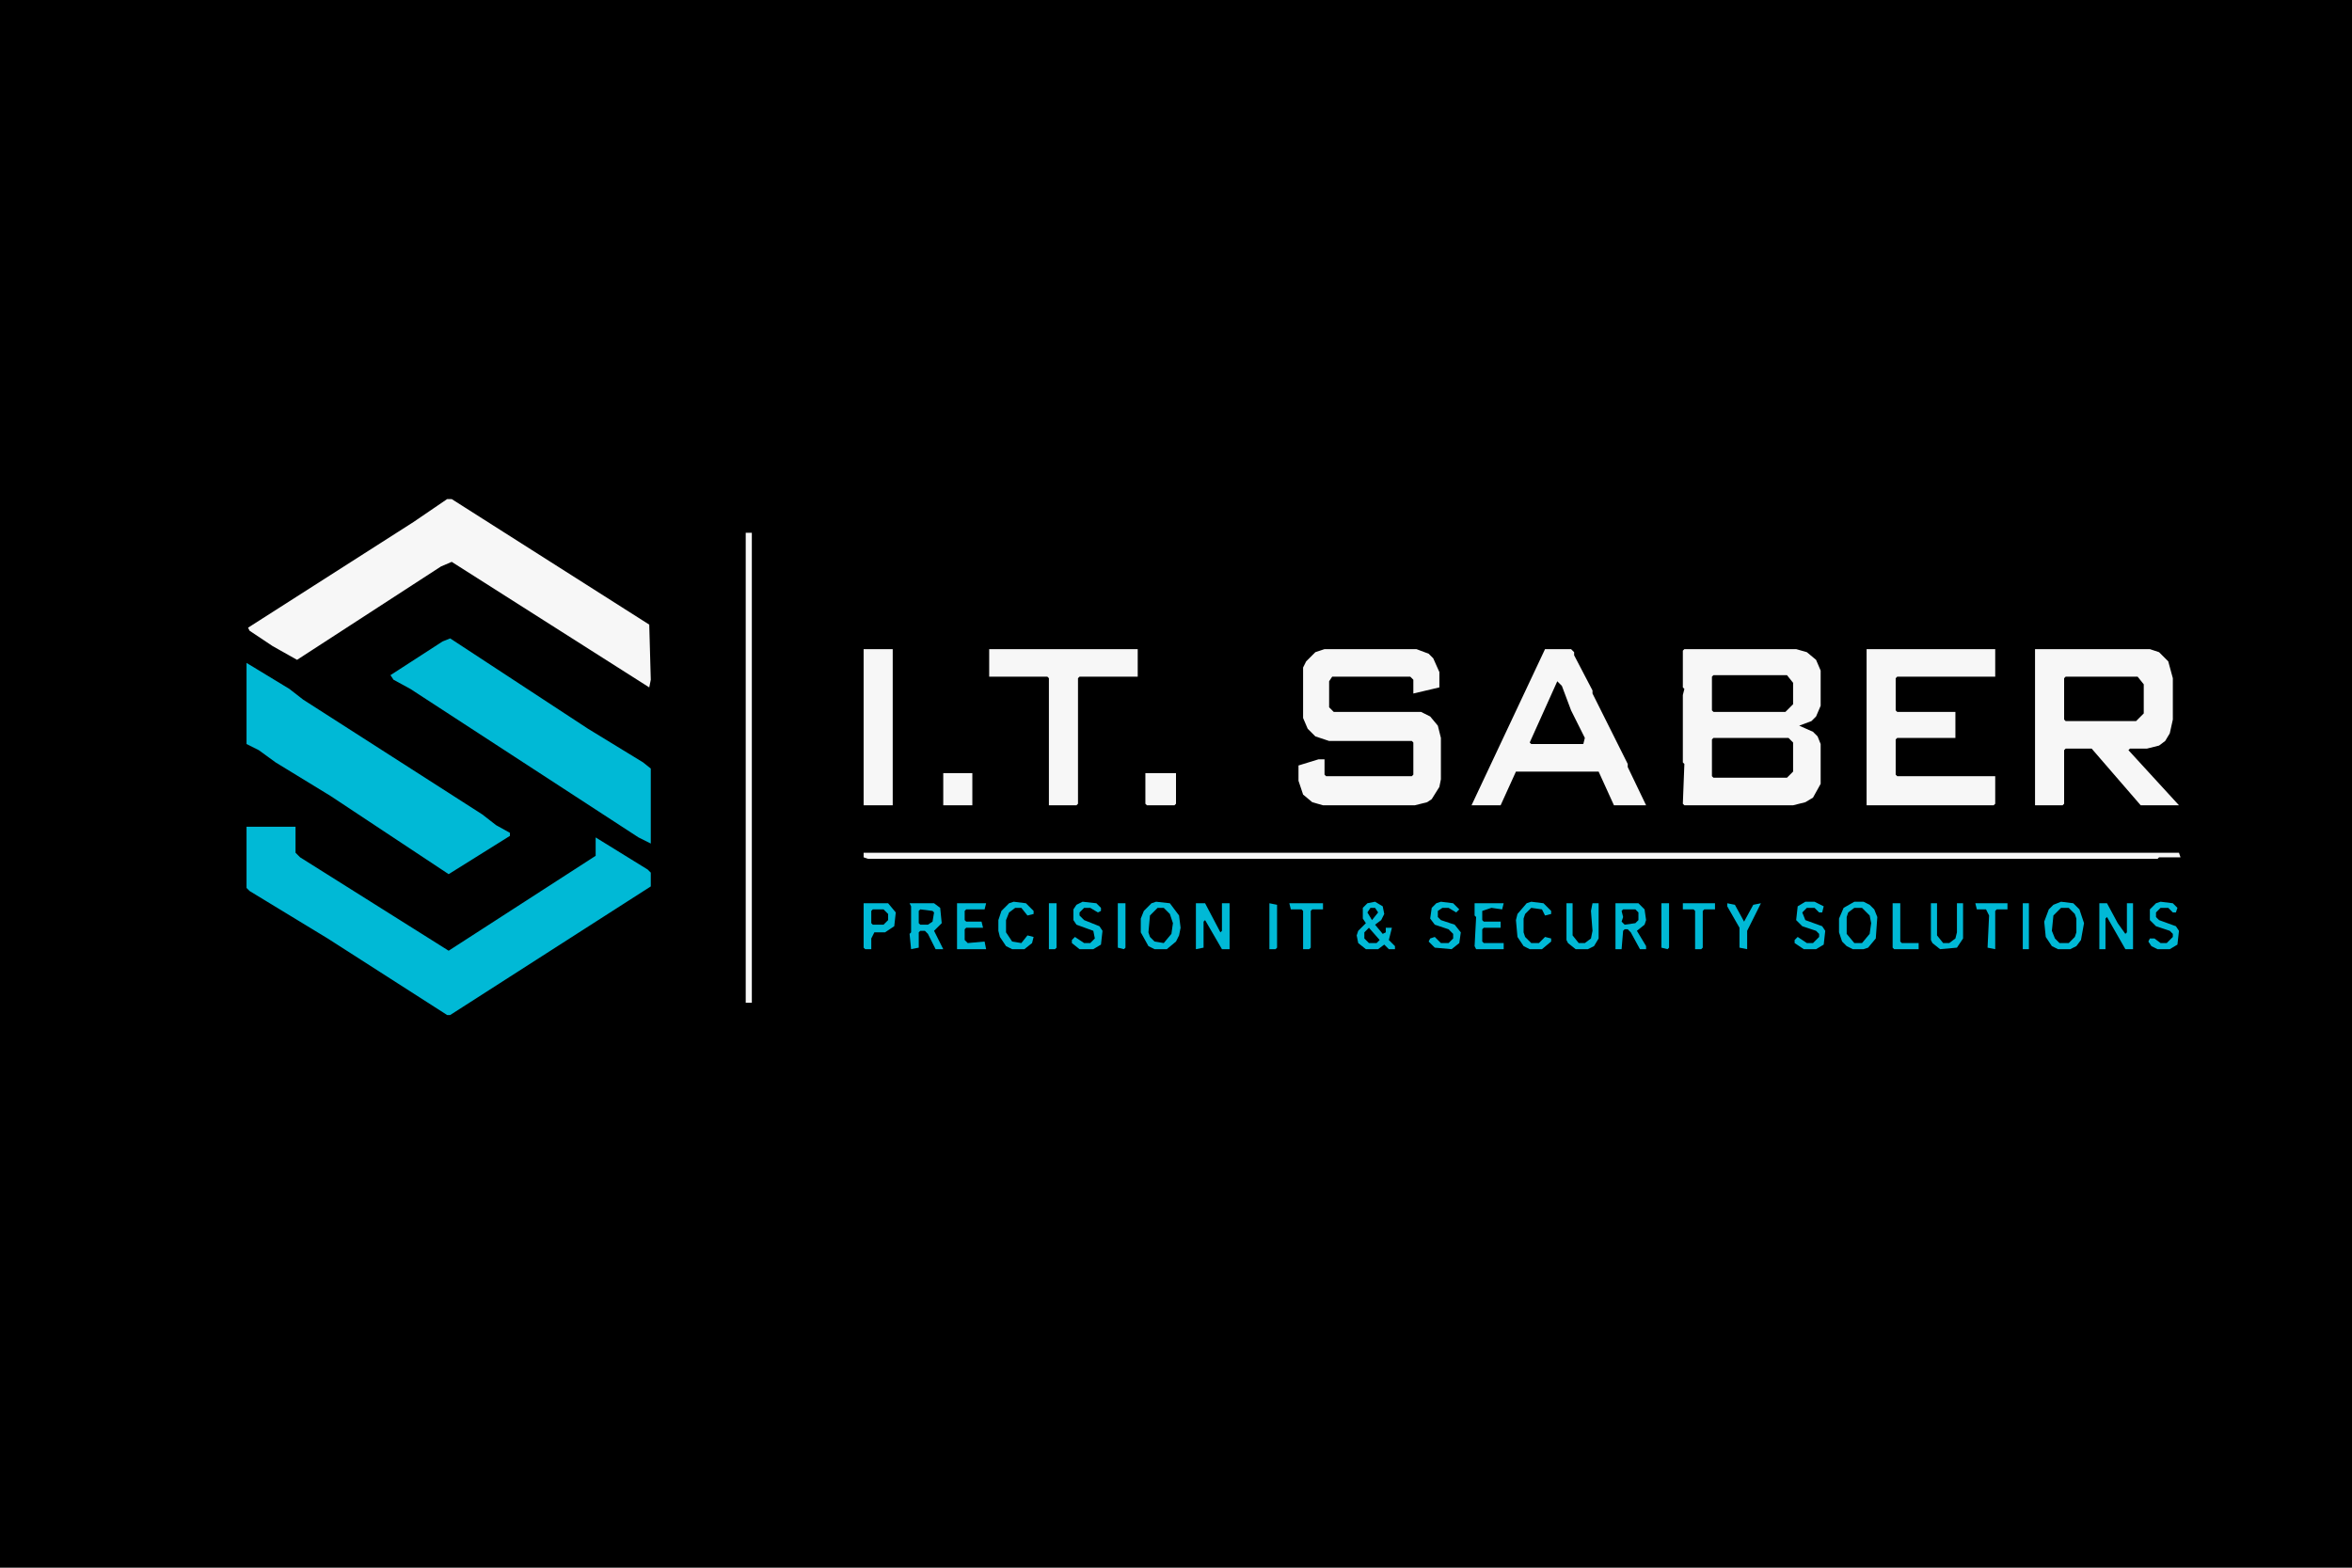
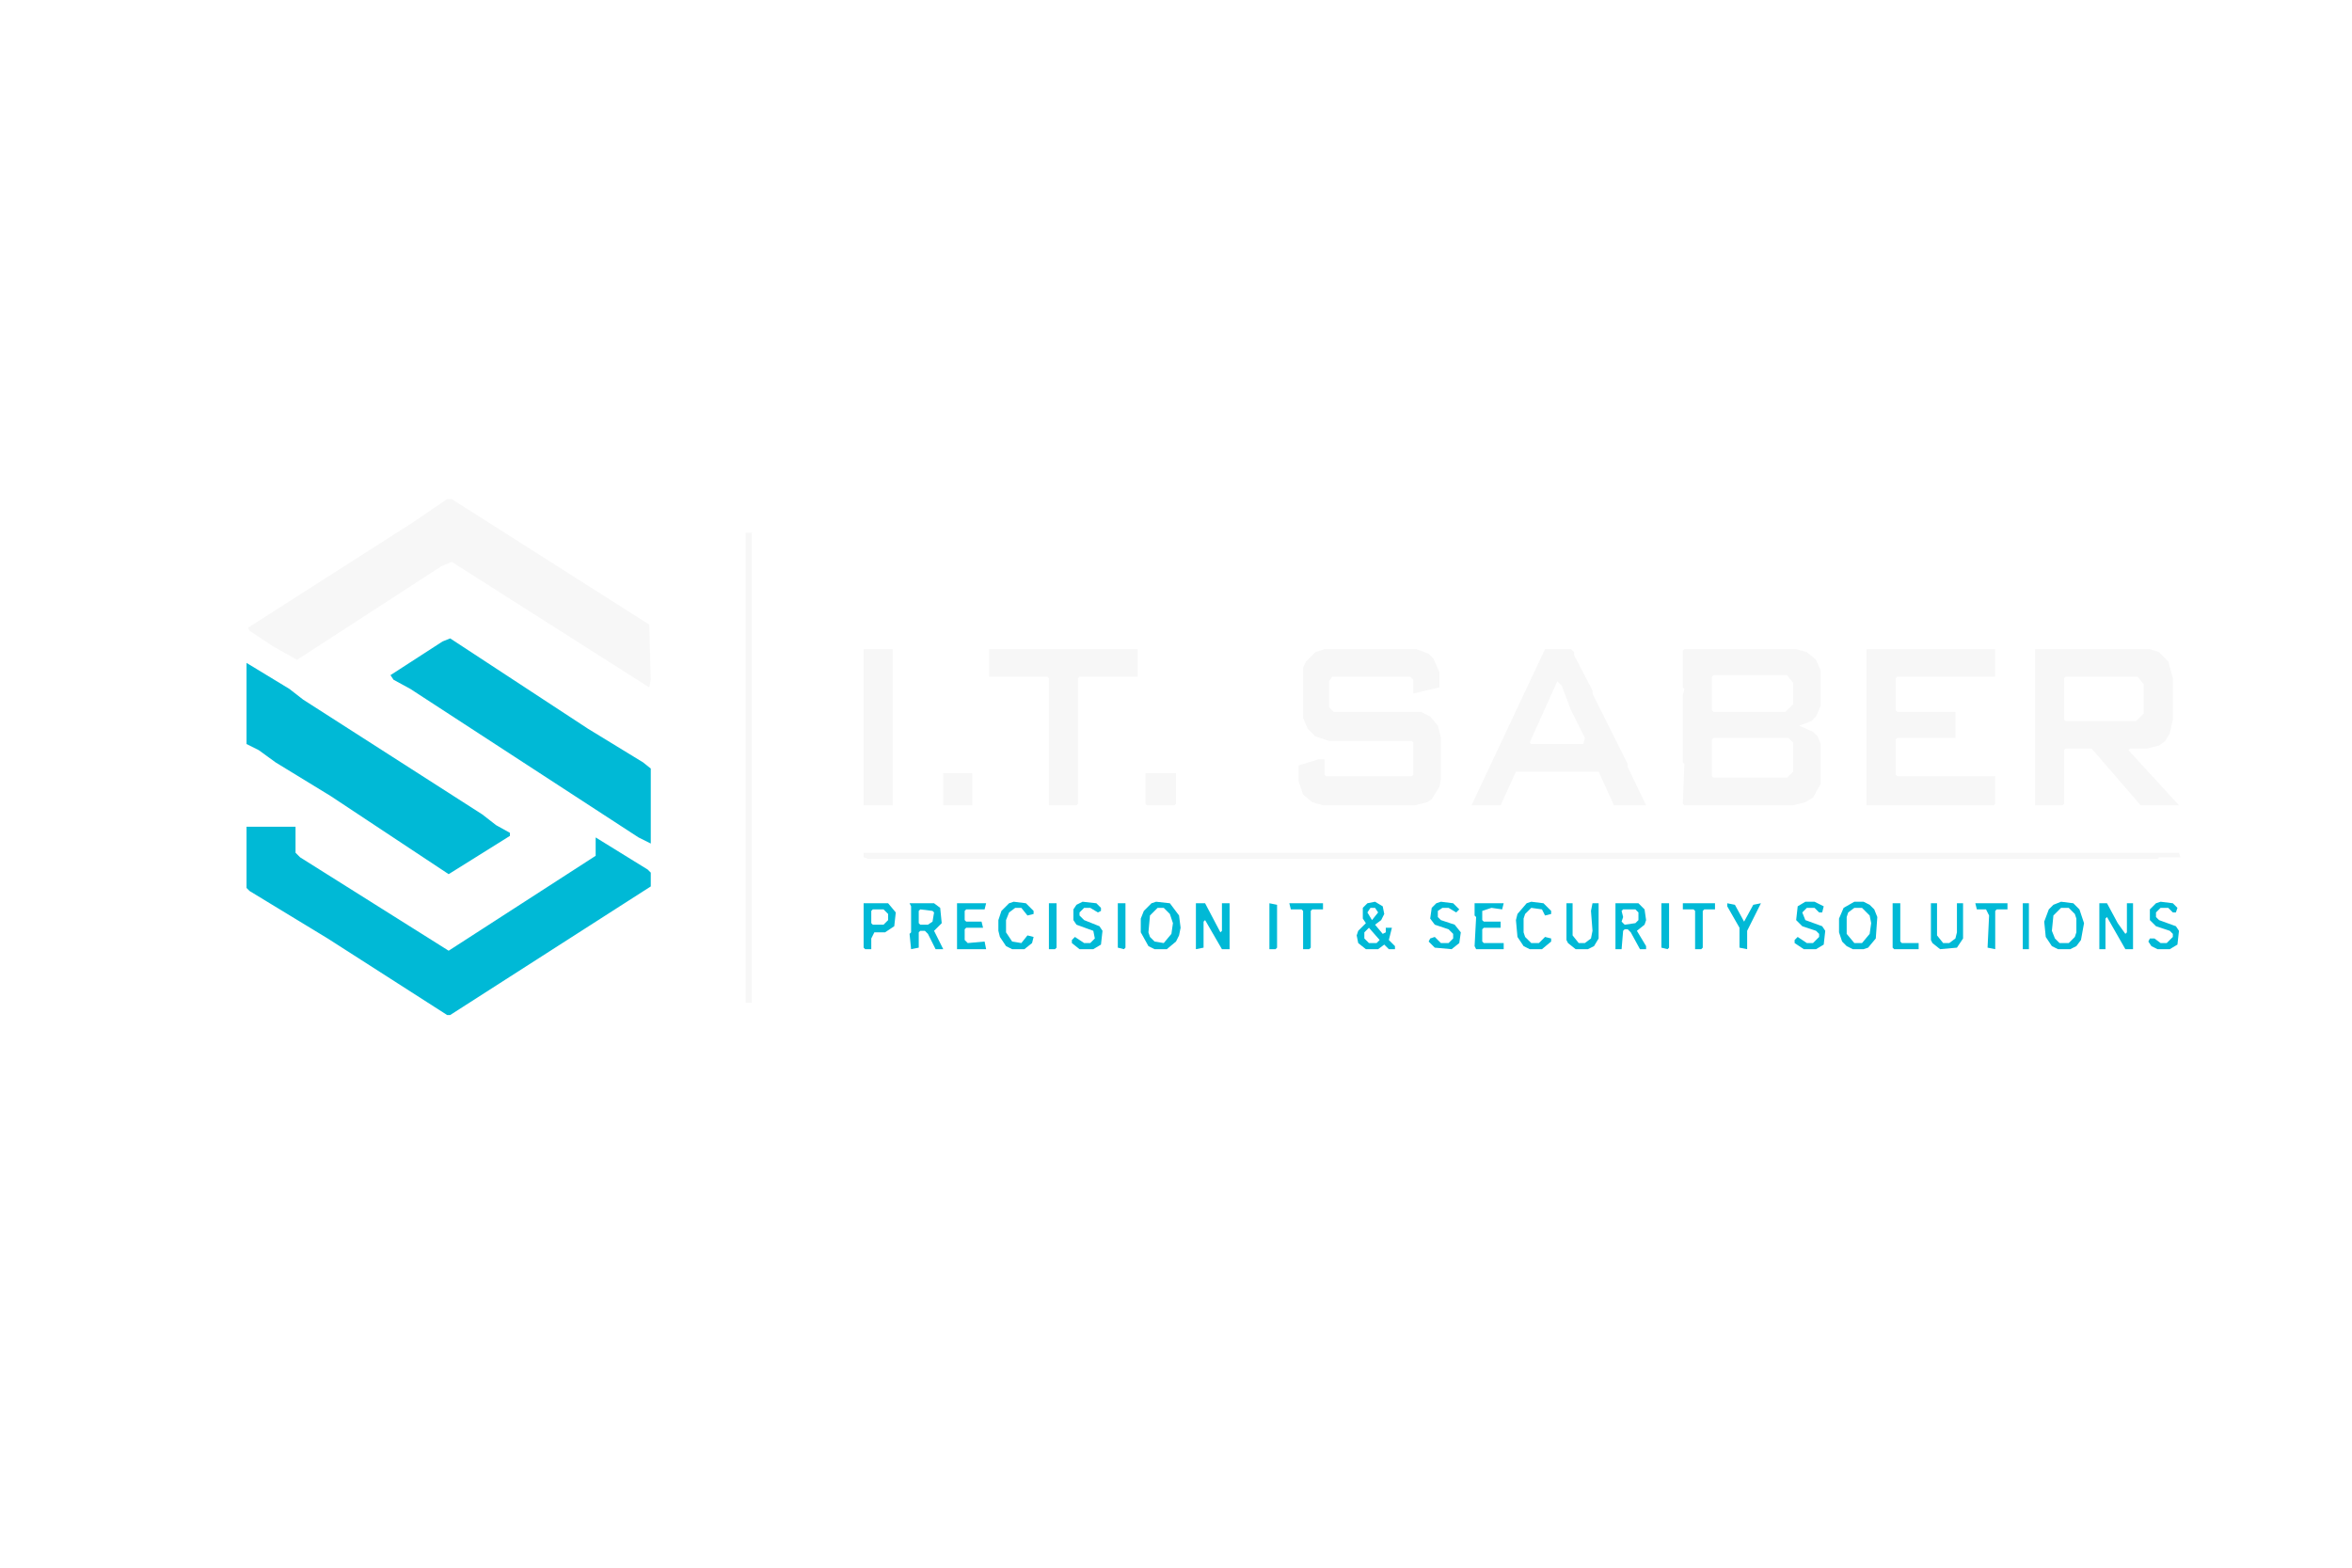
<svg xmlns="http://www.w3.org/2000/svg" id="ITSaber_Logo_Traced_From_Image" width="1536" height="1024" viewBox="0 0 1536 1024">
-   <rect id="background" width="1536" height="1024" fill="#000000" />
  <g id="logo_vector_paths">
    <path id="white_shapes" fill="#F7F7F7" fill-rule="evenodd" d="M 564.0 557.0 L 564.0 560.0 L 567.0 561.0 L 1409.0 561.0 L 1410.0 560.0 L 1424.0 560.0 L 1423.0 557.0 Z M 748.0 505.0 L 748.0 525.0 L 749.0 526.0 L 767.0 526.0 L 768.0 525.0 L 768.0 505.0 Z M 616.0 505.0 L 616.0 526.0 L 635.0 526.0 L 635.0 505.0 Z M 1329.0 424.0 L 1329.0 526.0 L 1347.0 526.0 L 1348.0 525.0 L 1348.0 490.0 L 1349.0 489.0 L 1366.0 489.0 L 1398.0 526.0 L 1423.0 526.0 L 1390.0 490.0 L 1391.0 489.0 L 1402.0 489.0 L 1410.0 487.0 L 1414.0 484.0 L 1417.0 479.0 L 1419.0 470.0 L 1419.0 443.0 L 1416.0 432.0 L 1410.0 426.0 L 1404.0 424.0 Z M 1348.0 443.0 L 1349.0 442.0 L 1396.0 442.0 L 1400.0 447.0 L 1400.0 466.0 L 1395.0 471.0 L 1349.0 471.0 L 1348.0 470.0 Z M 1219.0 424.0 L 1219.0 526.0 L 1302.0 526.0 L 1303.0 525.0 L 1303.0 507.0 L 1239.0 507.0 L 1238.0 506.0 L 1238.0 483.0 L 1239.0 482.0 L 1277.0 482.0 L 1277.0 465.0 L 1239.0 465.0 L 1238.0 464.0 L 1238.0 443.0 L 1239.0 442.0 L 1303.0 442.0 L 1303.0 424.0 Z M 1100.0 424.0 L 1099.0 425.0 L 1099.0 449.0 L 1100.0 450.0 L 1099.0 454.0 L 1099.0 498.0 L 1100.0 499.0 L 1099.0 525.0 L 1100.0 526.0 L 1171.0 526.0 L 1179.0 524.0 L 1184.0 521.0 L 1189.0 512.0 L 1189.0 486.0 L 1187.0 481.0 L 1184.0 478.0 L 1175.0 474.0 L 1183.0 471.0 L 1186.0 468.0 L 1189.0 461.0 L 1189.0 438.0 L 1186.0 431.0 L 1180.0 426.0 L 1173.0 424.0 Z M 1118.0 483.0 L 1119.0 482.0 L 1168.0 482.0 L 1171.0 485.0 L 1171.0 504.0 L 1167.0 508.0 L 1119.0 508.0 L 1118.0 507.0 Z M 1118.0 442.0 L 1119.0 441.0 L 1167.0 441.0 L 1171.0 446.0 L 1171.0 460.0 L 1166.0 465.0 L 1119.0 465.0 L 1118.0 464.0 Z M 1009.0 424.0 L 961.0 526.0 L 980.0 526.0 L 990.0 504.0 L 1044.0 504.0 L 1054.0 526.0 L 1075.0 526.0 L 1063.0 501.0 L 1063.0 499.0 L 1040.0 453.0 L 1040.0 451.0 L 1028.0 428.0 L 1028.0 426.0 L 1026.0 424.0 Z M 1017.0 445.0 L 1020.0 448.0 L 1026.0 464.0 L 1035.0 482.0 L 1034.0 486.0 L 1000.0 486.0 L 999.0 485.0 Z M 859.0 426.0 L 853.0 432.0 L 851.0 436.0 L 851.0 469.0 L 854.0 476.0 L 859.0 481.0 L 868.0 484.0 L 922.0 484.0 L 923.0 485.0 L 923.0 506.0 L 922.0 507.0 L 866.0 507.0 L 865.0 506.0 L 865.0 496.0 L 861.0 496.0 L 848.0 500.0 L 848.0 510.0 L 851.0 519.0 L 857.0 524.0 L 864.0 526.0 L 924.0 526.0 L 932.0 524.0 L 935.0 522.0 L 940.0 514.0 L 941.0 509.0 L 941.0 482.0 L 939.0 474.0 L 934.0 468.0 L 928.0 465.0 L 871.0 465.0 L 868.0 462.0 L 868.0 445.0 L 870.0 442.0 L 921.0 442.0 L 923.0 444.0 L 923.0 453.0 L 940.0 449.0 L 940.0 439.0 L 936.0 430.0 L 933.0 427.0 L 925.0 424.0 L 865.0 424.0 Z M 646.0 424.0 L 646.0 442.0 L 684.0 442.0 L 685.0 443.0 L 685.0 526.0 L 703.0 526.0 L 704.0 525.0 L 704.0 443.0 L 705.0 442.0 L 743.0 442.0 L 743.0 424.0 Z M 564.0 424.0 L 564.0 526.0 L 583.0 526.0 L 583.0 424.0 Z M 487.0 348.0 L 487.0 655.0 L 491.0 655.0 L 491.0 348.0 Z M 162.0 410.0 L 163.0 412.0 L 178.0 422.0 L 194.0 431.0 L 288.0 370.0 L 295.0 367.0 L 424.0 449.0 L 425.0 444.0 L 424.0 408.0 L 295.0 326.0 L 292.0 326.0 L 270.0 341.0 Z" />
    <path id="teal_shapes" fill="#00B9D6" fill-rule="evenodd" d="M 1371.0 590.0 L 1371.0 620.0 L 1375.0 620.0 L 1375.0 600.0 L 1376.0 599.0 L 1388.0 620.0 L 1393.0 620.0 L 1393.0 590.0 L 1389.0 590.0 L 1389.0 609.0 L 1388.0 610.0 L 1383.0 603.0 L 1376.0 590.0 Z M 1321.0 590.0 L 1321.0 620.0 L 1325.0 620.0 L 1325.0 590.0 Z M 1290.0 590.0 L 1291.0 594.0 L 1297.0 594.0 L 1299.0 598.0 L 1298.0 619.0 L 1303.0 620.0 L 1303.0 595.0 L 1304.0 594.0 L 1311.0 594.0 L 1311.0 590.0 Z M 1261.0 590.0 L 1261.0 614.0 L 1262.0 616.0 L 1267.0 620.0 L 1278.0 619.0 L 1282.0 613.0 L 1282.0 590.0 L 1278.0 590.0 L 1278.0 609.0 L 1277.0 613.0 L 1273.0 616.0 L 1269.0 616.0 L 1265.0 611.0 L 1265.0 590.0 Z M 1236.0 590.0 L 1236.0 619.0 L 1237.0 620.0 L 1253.0 620.0 L 1253.0 616.0 L 1242.0 616.0 L 1241.0 615.0 L 1241.0 590.0 Z M 1128.0 590.0 L 1128.0 592.0 L 1136.0 606.0 L 1136.0 619.0 L 1141.0 620.0 L 1141.0 608.0 L 1150.0 590.0 L 1145.0 591.0 L 1139.0 602.0 L 1133.0 591.0 Z M 1099.0 590.0 L 1099.0 594.0 L 1106.0 594.0 L 1107.0 595.0 L 1107.0 620.0 L 1111.0 620.0 L 1112.0 619.0 L 1112.0 595.0 L 1113.0 594.0 L 1120.0 594.0 L 1120.0 590.0 Z M 1085.0 590.0 L 1085.0 619.0 L 1089.0 620.0 L 1090.0 619.0 L 1090.0 590.0 Z M 1055.0 590.0 L 1055.0 620.0 L 1059.0 620.0 L 1060.0 608.0 L 1061.0 607.0 L 1063.0 607.0 L 1065.0 609.0 L 1071.0 620.0 L 1075.0 620.0 L 1075.0 618.0 L 1069.0 608.0 L 1074.0 604.0 L 1075.0 601.0 L 1074.0 594.0 L 1070.0 590.0 Z M 1059.0 595.0 L 1060.0 594.0 L 1068.0 594.0 L 1070.0 596.0 L 1070.0 601.0 L 1068.0 603.0 L 1061.0 604.0 L 1059.0 602.0 L 1060.0 599.0 Z M 1023.0 590.0 L 1023.0 614.0 L 1024.0 616.0 L 1029.0 620.0 L 1037.0 620.0 L 1041.0 618.0 L 1044.0 613.0 L 1044.0 590.0 L 1040.0 590.0 L 1039.0 595.0 L 1040.0 608.0 L 1039.0 613.0 L 1035.0 616.0 L 1031.0 616.0 L 1027.0 611.0 L 1027.0 590.0 Z M 963.0 590.0 L 963.0 598.0 L 964.0 599.0 L 963.0 618.0 L 964.0 620.0 L 982.0 620.0 L 982.0 616.0 L 969.0 616.0 L 968.0 615.0 L 968.0 607.0 L 969.0 606.0 L 980.0 606.0 L 980.0 602.0 L 969.0 602.0 L 968.0 601.0 L 968.0 595.0 L 974.0 593.0 L 981.0 594.0 L 982.0 590.0 Z M 842.0 590.0 L 843.0 594.0 L 850.0 594.0 L 851.0 595.0 L 851.0 620.0 L 855.0 620.0 L 856.0 619.0 L 856.0 595.0 L 857.0 594.0 L 864.0 594.0 L 864.0 590.0 Z M 829.0 590.0 L 829.0 620.0 L 833.0 620.0 L 834.0 619.0 L 834.0 591.0 Z M 781.0 590.0 L 781.0 620.0 L 786.0 619.0 L 786.0 602.0 L 787.0 601.0 L 798.0 620.0 L 803.0 620.0 L 803.0 590.0 L 798.0 590.0 L 798.0 608.0 L 797.0 609.0 L 787.0 590.0 Z M 730.0 590.0 L 730.0 619.0 L 734.0 620.0 L 735.0 619.0 L 735.0 590.0 Z M 685.0 590.0 L 685.0 620.0 L 689.0 620.0 L 690.0 619.0 L 690.0 590.0 Z M 625.0 590.0 L 625.0 620.0 L 644.0 620.0 L 643.0 615.0 L 632.0 616.0 L 630.0 614.0 L 630.0 607.0 L 631.0 606.0 L 642.0 606.0 L 641.0 602.0 L 631.0 602.0 L 630.0 601.0 L 630.0 595.0 L 631.0 594.0 L 643.0 594.0 L 644.0 590.0 Z M 594.0 590.0 L 595.0 592.0 L 595.0 609.0 L 594.0 610.0 L 595.0 620.0 L 600.0 619.0 L 600.0 609.0 L 601.0 608.0 L 604.0 608.0 L 606.0 610.0 L 611.0 620.0 L 616.0 620.0 L 610.0 608.0 L 615.0 603.0 L 614.0 593.0 L 610.0 590.0 Z M 600.0 595.0 L 601.0 594.0 L 609.0 595.0 L 610.0 596.0 L 609.0 602.0 L 606.0 604.0 L 601.0 604.0 L 600.0 603.0 Z M 580.0 590.0 L 564.0 590.0 L 564.0 619.0 L 565.0 620.0 L 569.0 620.0 L 569.0 613.0 L 571.0 609.0 L 578.0 609.0 L 584.0 605.0 L 585.0 596.0 Z M 569.0 595.0 L 570.0 594.0 L 577.0 594.0 L 580.0 597.0 L 580.0 601.0 L 577.0 604.0 L 570.0 604.0 L 569.0 603.0 Z M 1411.0 589.0 L 1408.0 590.0 L 1404.0 594.0 L 1404.0 601.0 L 1408.0 605.0 L 1417.0 608.0 L 1419.0 610.0 L 1419.0 612.0 L 1415.0 616.0 L 1411.0 616.0 L 1407.0 613.0 L 1404.0 613.0 L 1403.0 615.0 L 1405.0 618.0 L 1409.0 620.0 L 1417.0 620.0 L 1422.0 617.0 L 1423.0 608.0 L 1421.0 605.0 L 1410.0 601.0 L 1408.0 599.0 L 1408.0 596.0 L 1411.0 593.0 L 1416.0 593.0 L 1419.0 596.0 L 1421.0 596.0 L 1422.0 593.0 L 1419.0 590.0 Z M 1346.0 589.0 L 1341.0 591.0 L 1338.0 594.0 L 1335.0 602.0 L 1336.0 612.0 L 1340.0 618.0 L 1344.0 620.0 L 1352.0 620.0 L 1356.0 618.0 L 1359.0 614.0 L 1361.0 603.0 L 1358.0 594.0 L 1354.0 590.0 Z M 1346.0 593.0 L 1351.0 593.0 L 1355.0 597.0 L 1356.0 600.0 L 1356.0 609.0 L 1355.0 612.0 L 1351.0 616.0 L 1345.0 616.0 L 1342.0 613.0 L 1340.0 608.0 L 1341.0 598.0 Z M 1211.0 589.0 L 1204.0 593.0 L 1201.0 600.0 L 1201.0 609.0 L 1203.0 615.0 L 1206.0 618.0 L 1210.0 620.0 L 1217.0 620.0 L 1220.0 619.0 L 1225.0 613.0 L 1226.0 599.0 L 1224.0 594.0 L 1221.0 591.0 L 1217.0 589.0 Z M 1211.0 593.0 L 1216.0 593.0 L 1221.0 598.0 L 1222.0 603.0 L 1221.0 610.0 L 1216.0 616.0 L 1211.0 616.0 L 1206.0 610.0 L 1206.0 599.0 L 1207.0 596.0 Z M 1179.0 589.0 L 1174.0 592.0 L 1173.0 601.0 L 1177.0 605.0 L 1186.0 608.0 L 1188.0 610.0 L 1188.0 612.0 L 1184.0 616.0 L 1180.0 616.0 L 1174.0 612.0 L 1172.0 614.0 L 1172.0 616.0 L 1178.0 620.0 L 1186.0 620.0 L 1191.0 617.0 L 1192.0 608.0 L 1190.0 605.0 L 1179.0 601.0 L 1177.0 596.0 L 1180.0 593.0 L 1185.0 593.0 L 1188.0 596.0 L 1190.0 596.0 L 1191.0 592.0 L 1185.0 589.0 Z M 1000.0 589.0 L 997.0 590.0 L 991.0 597.0 L 990.0 601.0 L 991.0 612.0 L 995.0 618.0 L 999.0 620.0 L 1007.0 620.0 L 1013.0 615.0 L 1013.0 613.0 L 1009.0 612.0 L 1005.0 616.0 L 1000.0 616.0 L 996.0 612.0 L 995.0 609.0 L 995.0 600.0 L 996.0 597.0 L 1000.0 593.0 L 1007.0 594.0 L 1009.0 598.0 L 1013.0 597.0 L 1013.0 595.0 L 1008.0 590.0 Z M 941.0 589.0 L 938.0 590.0 L 935.0 593.0 L 934.0 600.0 L 937.0 604.0 L 946.0 607.0 L 949.0 610.0 L 949.0 613.0 L 946.0 616.0 L 941.0 616.0 L 937.0 612.0 L 934.0 613.0 L 933.0 615.0 L 937.0 619.0 L 948.0 620.0 L 953.0 616.0 L 954.0 609.0 L 950.0 604.0 L 941.0 601.0 L 939.0 599.0 L 939.0 595.0 L 942.0 593.0 L 946.0 593.0 L 951.0 596.0 L 953.0 594.0 L 949.0 590.0 Z M 893.0 590.0 L 890.0 593.0 L 890.0 600.0 L 892.0 603.0 L 887.0 608.0 L 886.0 611.0 L 887.0 616.0 L 892.0 620.0 L 900.0 620.0 L 904.0 617.0 L 907.0 620.0 L 911.0 620.0 L 911.0 618.0 L 907.0 614.0 L 909.0 606.0 L 905.0 606.0 L 905.0 609.0 L 903.0 610.0 L 898.0 604.0 L 902.0 601.0 L 904.0 597.0 L 903.0 592.0 L 898.0 589.0 Z M 894.0 606.0 L 901.0 614.0 L 899.0 616.0 L 894.0 616.0 L 891.0 613.0 L 891.0 609.0 Z M 898.0 593.0 L 900.0 596.0 L 896.0 601.0 L 893.0 596.0 L 895.0 593.0 Z M 755.0 589.0 L 752.0 590.0 L 747.0 595.0 L 745.0 600.0 L 745.0 609.0 L 750.0 618.0 L 754.0 620.0 L 762.0 620.0 L 768.0 615.0 L 770.0 611.0 L 771.0 606.0 L 770.0 598.0 L 764.0 590.0 Z M 756.0 593.0 L 760.0 593.0 L 764.0 597.0 L 766.0 603.0 L 765.0 610.0 L 760.0 616.0 L 754.0 615.0 L 751.0 612.0 L 750.0 609.0 L 751.0 598.0 Z M 707.0 589.0 L 703.0 591.0 L 701.0 594.0 L 701.0 601.0 L 703.0 604.0 L 714.0 608.0 L 715.0 613.0 L 712.0 616.0 L 708.0 616.0 L 702.0 612.0 L 700.0 614.0 L 700.0 616.0 L 705.0 620.0 L 714.0 620.0 L 719.0 617.0 L 720.0 608.0 L 718.0 605.0 L 708.0 601.0 L 705.0 598.0 L 705.0 596.0 L 708.0 593.0 L 712.0 593.0 L 717.0 596.0 L 719.0 595.0 L 719.0 593.0 L 716.0 590.0 Z M 662.0 589.0 L 659.0 590.0 L 654.0 595.0 L 652.0 601.0 L 652.0 608.0 L 653.0 612.0 L 657.0 618.0 L 661.0 620.0 L 669.0 620.0 L 674.0 616.0 L 675.0 612.0 L 671.0 611.0 L 667.0 616.0 L 661.0 615.0 L 657.0 609.0 L 657.0 601.0 L 659.0 596.0 L 663.0 593.0 L 667.0 593.0 L 671.0 598.0 L 675.0 597.0 L 675.0 595.0 L 670.0 590.0 Z M 161.0 540.0 L 161.0 580.0 L 163.0 582.0 L 214.0 613.0 L 292.0 663.0 L 294.0 663.0 L 425.0 579.0 L 425.0 570.0 L 423.0 568.0 L 389.0 547.0 L 389.0 559.0 L 293.0 621.0 L 196.0 560.0 L 193.0 557.0 L 193.0 540.0 Z M 161.0 433.0 L 161.0 486.0 L 169.0 490.0 L 180.0 498.0 L 216.0 520.0 L 293.0 571.0 L 333.0 546.0 L 333.0 544.0 L 324.0 539.0 L 315.0 532.0 L 198.0 457.0 L 189.0 450.0 Z M 255.0 441.0 L 257.0 444.0 L 268.0 450.0 L 417.0 547.0 L 425.0 551.0 L 425.0 502.0 L 420.0 498.0 L 384.0 476.0 L 294.0 417.0 L 289.0 419.0 Z" />
  </g>
</svg>
